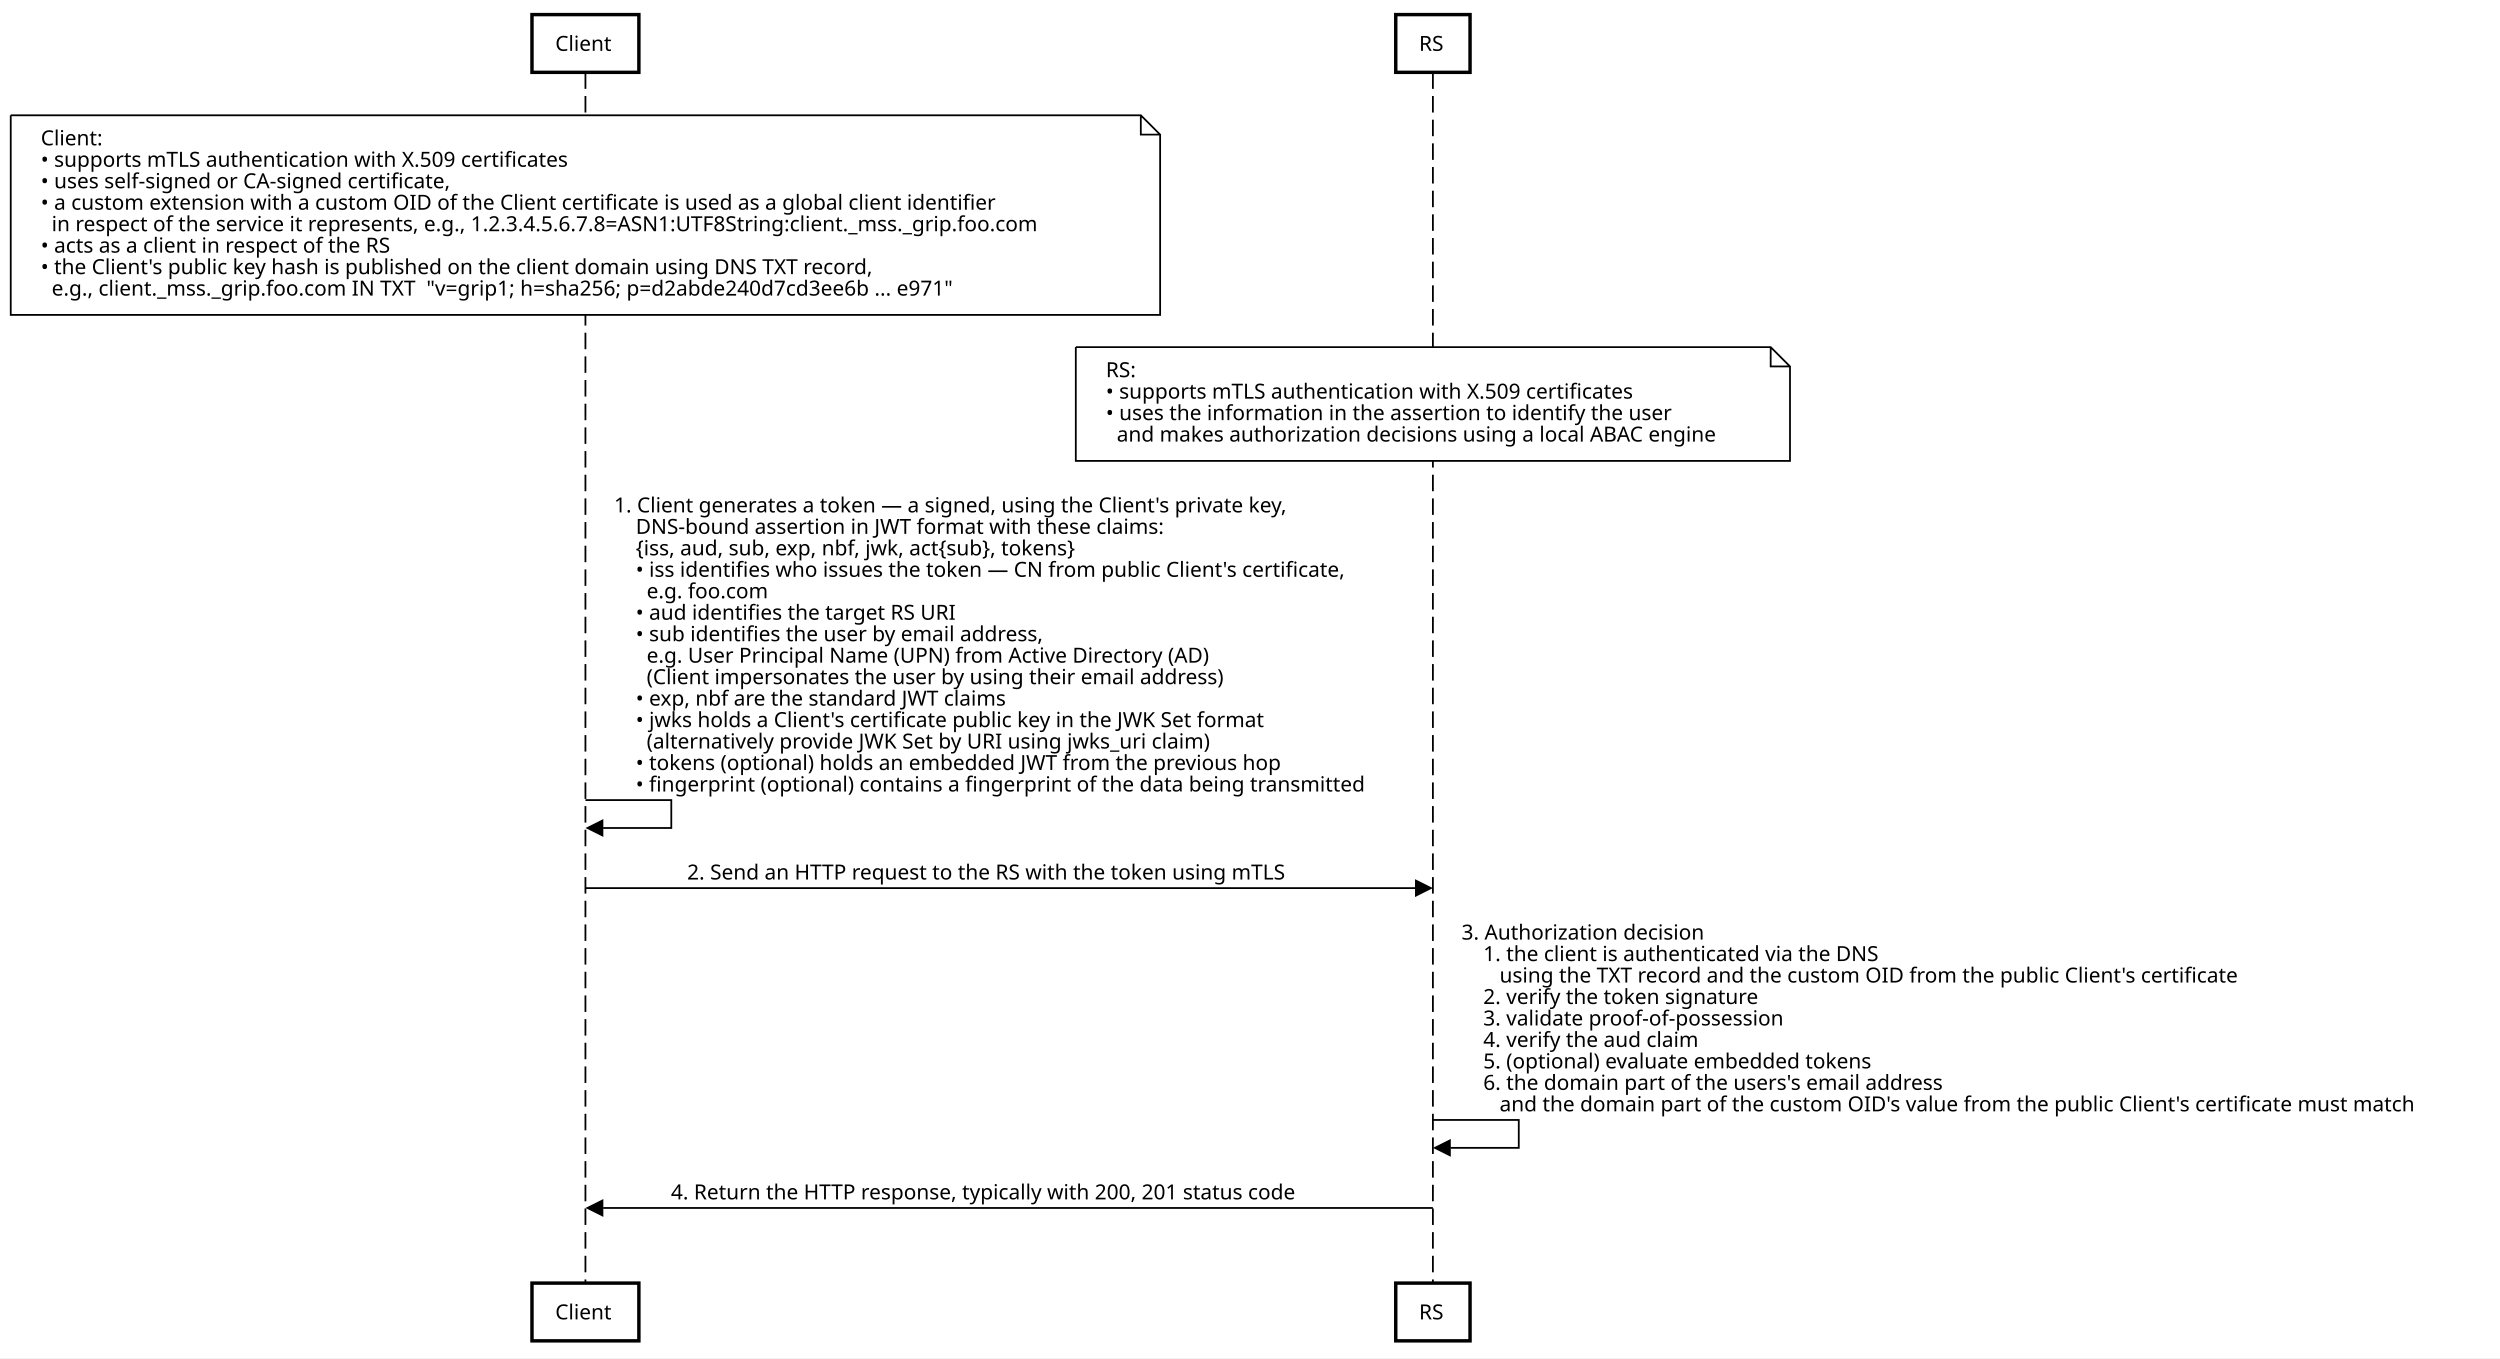
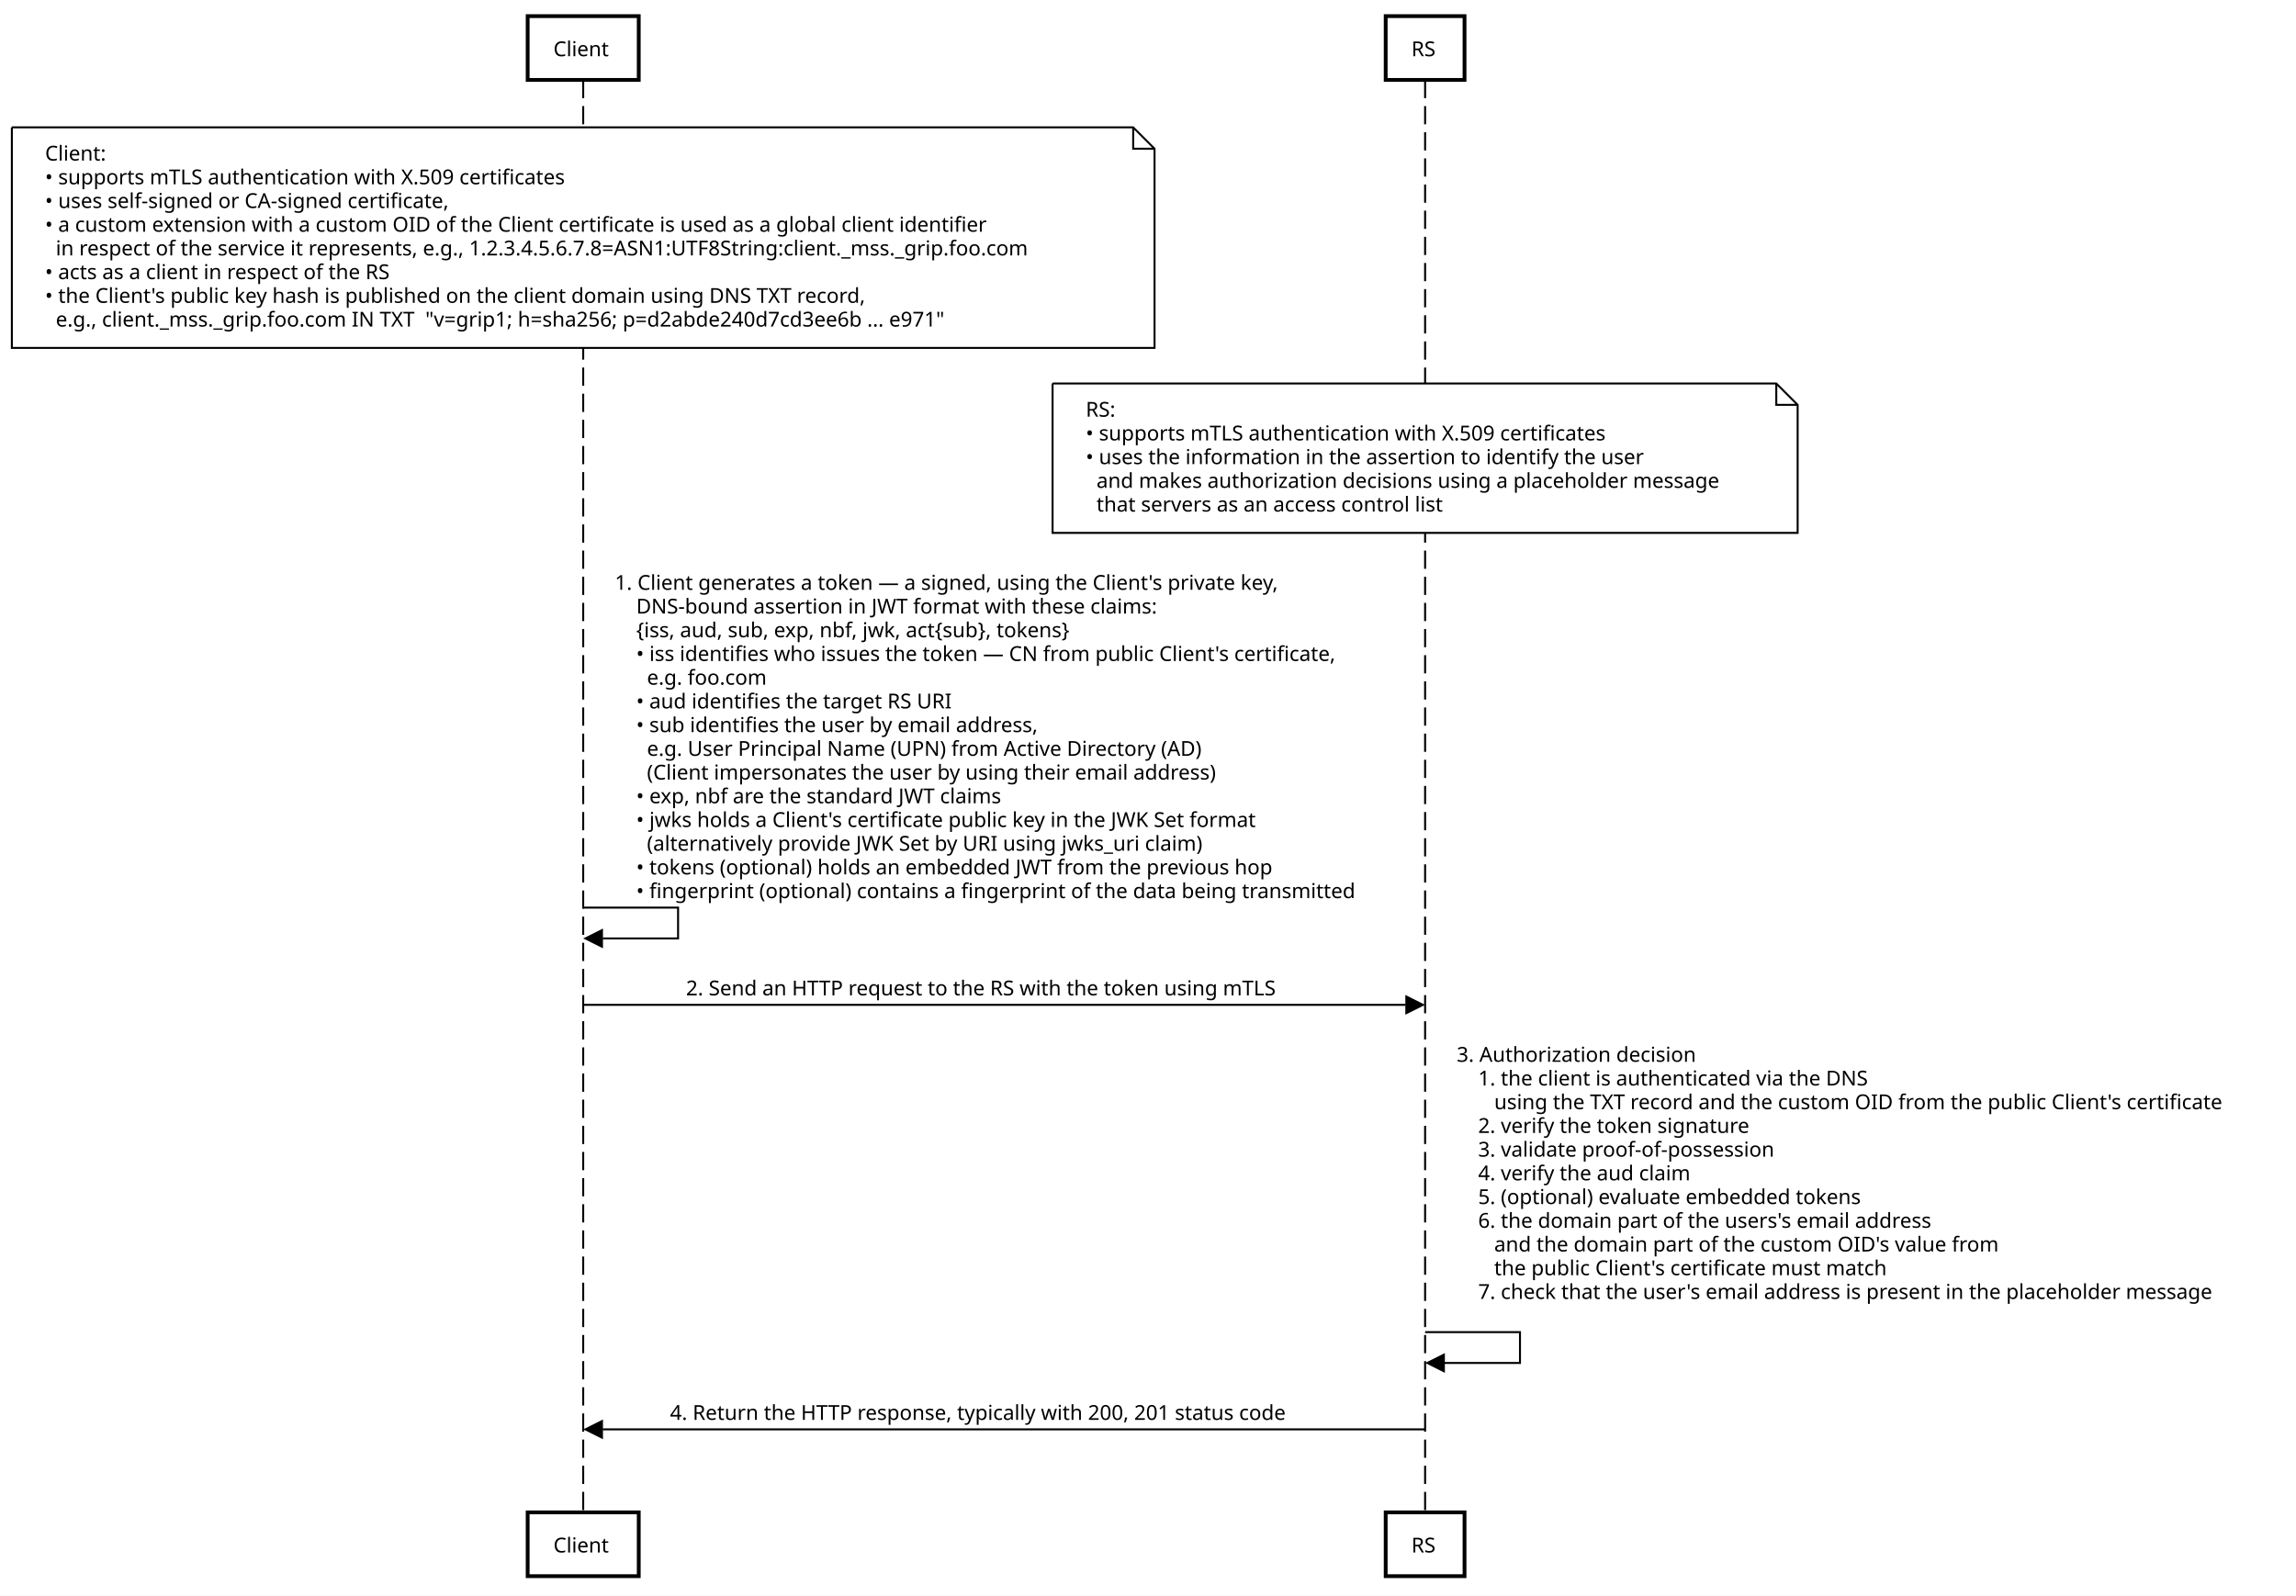
- <svg xmlns="http://www.w3.org/2000/svg" version="1.1" width="1756" height="954">
+ <svg xmlns="http://www.w3.org/2000/svg" version="1.1" width="1338" height="930">
  <defs />
  <g>
    <g />
    <g />
    <g />
    <g />
    <g />
    <g />
    <g />
    <g />
    <g />
    <g />
    <g />
    <g />
    <g />
    <g />
    <g />
    <g />
    <g />
    <g />
    <g />
    <g />
    <g />
    <g />
    <g />
    <g />
    <g />
    <g />
    <g />
    <g />
    <g />
    <g />
    <g />
    <g />
    <g />
    <g />
    <g />
    <g />
    <g />
    <g />
    <g />
-     <g>
-       <rect fill="white" stroke="none" x="0" y="0" width="1756" height="954" />
-     </g>
-     <g />
-     <g>
-       <path fill="none" stroke="black" paint-order="fill stroke markers" d=" M 411.208 50.815 L 411.208 901.251" stroke-miterlimit="10" stroke-width="1.257" stroke-dasharray="11.599,5.026" />
-       <path fill="none" stroke="black" paint-order="fill stroke markers" d=" M 1006.469 50.815 L 1006.469 901.251" stroke-miterlimit="10" stroke-width="1.257" stroke-dasharray="11.599,5.026" />
-     </g>
-     <g>
-       <path fill="none" stroke="none" />
-       <g>
-         <path fill="white" stroke="black" paint-order="fill stroke markers" d=" M 373.664 10.253 L 448.751 10.253 L 448.751 50.815 L 373.664 50.815 L 373.664 10.253 Z" stroke-miterlimit="10" stroke-width="2.413" stroke-dasharray="" />
-       </g>
-       <g>
-         <text fill="black" stroke="none" font-family="sans-serif" font-size="11pt" font-style="normal" font-weight="normal" text-decoration="normal" x="390.024" y="35.736" text-anchor="start" dominant-baseline="alphabetic" xml:space="preserve">Client</text>
-       </g>
-       <path fill="none" stroke="none" />
-       <g>
-         <path fill="white" stroke="black" paint-order="fill stroke markers" d=" M 980.375 10.253 L 1032.562 10.253 L 1032.562 50.815 L 980.375 50.815 L 980.375 10.253 Z" stroke-miterlimit="10" stroke-width="2.413" stroke-dasharray="" />
-       </g>
-       <g>
-         <text fill="black" stroke="none" font-family="sans-serif" font-size="11pt" font-style="normal" font-weight="normal" text-decoration="normal" x="996.735" y="35.736" text-anchor="start" dominant-baseline="alphabetic" xml:space="preserve">RS</text>
-       </g>
-       <path fill="none" stroke="none" />
-       <g>
-         <path fill="white" stroke="black" paint-order="fill stroke markers" d=" M 373.664 901.251 L 448.751 901.251 L 448.751 941.812 L 373.664 941.812 L 373.664 901.251 Z" stroke-miterlimit="10" stroke-width="2.413" stroke-dasharray="" />
-       </g>
-       <g>
-         <text fill="black" stroke="none" font-family="sans-serif" font-size="11pt" font-style="normal" font-weight="normal" text-decoration="normal" x="390.024" y="926.734" text-anchor="start" dominant-baseline="alphabetic" xml:space="preserve">Client</text>
-       </g>
-       <path fill="none" stroke="none" />
-       <g>
-         <path fill="white" stroke="black" paint-order="fill stroke markers" d=" M 980.375 901.251 L 1032.562 901.251 L 1032.562 941.812 L 980.375 941.812 L 980.375 901.251 Z" stroke-miterlimit="10" stroke-width="2.413" stroke-dasharray="" />
-       </g>
-       <g>
-         <text fill="black" stroke="none" font-family="sans-serif" font-size="11pt" font-style="normal" font-weight="normal" text-decoration="normal" x="996.735" y="926.734" text-anchor="start" dominant-baseline="alphabetic" xml:space="preserve">RS</text>
-       </g>
-     </g>
-     <g>
-       <path fill="white" stroke="black" paint-order="fill stroke markers" d=" M 7.539 80.972 L 801.305 80.972 L 814.876 94.543 L 814.876 221.204 L 7.539 221.204 L 7.539 80.972 M 801.305 80.972 L 801.305 94.543 L 814.876 94.543" stroke-miterlimit="10" stroke-width="1.257" stroke-dasharray="" />
-       <g>
-         <text fill="black" stroke="none" font-family="sans-serif" font-size="11pt" font-style="normal" font-weight="normal" text-decoration="normal" x="28.649" y="102.082" text-anchor="start" dominant-baseline="alphabetic" xml:space="preserve">Client:</text>
-         <text fill="black" stroke="none" font-family="sans-serif" font-size="11pt" font-style="normal" font-weight="normal" text-decoration="normal" x="28.649" y="117.161" text-anchor="start" dominant-baseline="alphabetic" xml:space="preserve">• supports mTLS authentication with X.509 certificates</text>
-         <text fill="black" stroke="none" font-family="sans-serif" font-size="11pt" font-style="normal" font-weight="normal" text-decoration="normal" x="28.649" y="132.24" text-anchor="start" dominant-baseline="alphabetic" xml:space="preserve">• uses self-signed or CA-signed certificate,</text>
-         <text fill="black" stroke="none" font-family="sans-serif" font-size="11pt" font-style="normal" font-weight="normal" text-decoration="normal" x="28.649" y="147.318" text-anchor="start" dominant-baseline="alphabetic" xml:space="preserve">• a custom extension with a custom OID of the Client certificate is used as a global client identifier</text>
-         <text fill="black" stroke="none" font-family="sans-serif" font-size="11pt" font-style="normal" font-weight="normal" text-decoration="normal" x="28.649" y="162.397" text-anchor="start" dominant-baseline="alphabetic" xml:space="preserve">  in respect of the service it represents, e.g., 1.2.3.4.5.6.7.8=ASN1:UTF8String:client._mss._grip.foo.com</text>
-         <text fill="black" stroke="none" font-family="sans-serif" font-size="11pt" font-style="normal" font-weight="normal" text-decoration="normal" x="28.649" y="177.476" text-anchor="start" dominant-baseline="alphabetic" xml:space="preserve">• acts as a client in respect of the RS</text>
-         <text fill="black" stroke="none" font-family="sans-serif" font-size="11pt" font-style="normal" font-weight="normal" text-decoration="normal" x="28.649" y="192.554" text-anchor="start" dominant-baseline="alphabetic" xml:space="preserve">• the Client's public key hash is published on the client domain using DNS TXT record,</text>
-         <text fill="black" stroke="none" font-family="sans-serif" font-size="11pt" font-style="normal" font-weight="normal" text-decoration="normal" x="28.649" y="207.633" text-anchor="start" dominant-baseline="alphabetic" xml:space="preserve">  e.g., client._mss._grip.foo.com IN TXT  "v=grip1; h=sha256; p=d2abde240d7cd3ee6b ... e971"</text>
-       </g>
-       <path fill="white" stroke="black" paint-order="fill stroke markers" d=" M 755.642 243.822 L 1243.725 243.822 L 1257.295 257.393 L 1257.295 323.739 L 755.642 323.739 L 755.642 243.822 M 1243.725 243.822 L 1243.725 257.393 L 1257.295 257.393" stroke-miterlimit="10" stroke-width="1.257" stroke-dasharray="" />
-       <g>
-         <text fill="black" stroke="none" font-family="sans-serif" font-size="11pt" font-style="normal" font-weight="normal" text-decoration="normal" x="776.752" y="264.932" text-anchor="start" dominant-baseline="alphabetic" xml:space="preserve">RS:</text>
-         <text fill="black" stroke="none" font-family="sans-serif" font-size="11pt" font-style="normal" font-weight="normal" text-decoration="normal" x="776.752" y="280.011" text-anchor="start" dominant-baseline="alphabetic" xml:space="preserve">• supports mTLS authentication with X.509 certificates</text>
-         <text fill="black" stroke="none" font-family="sans-serif" font-size="11pt" font-style="normal" font-weight="normal" text-decoration="normal" x="776.752" y="295.089" text-anchor="start" dominant-baseline="alphabetic" xml:space="preserve">• uses the information in the assertion to identify the user</text>
-         <text fill="black" stroke="none" font-family="sans-serif" font-size="11pt" font-style="normal" font-weight="normal" text-decoration="normal" x="776.752" y="310.168" text-anchor="start" dominant-baseline="alphabetic" xml:space="preserve">  and makes authorization decisions using a local ABAC engine</text>
-       </g>
-       <g>
-         <g>
-           <rect fill="white" stroke="none" x="429.051" y="346.357" width="516.924" height="19.602" />
-         </g>
-         <g>
-           <rect fill="white" stroke="none" x="429.051" y="361.435" width="419.49" height="19.602" />
-         </g>
-         <g>
-           <rect fill="white" stroke="none" x="429.051" y="376.514" width="371.074" height="19.602" />
-         </g>
-         <g>
-           <rect fill="white" stroke="none" x="429.051" y="391.593" width="561.007" height="19.602" />
-         </g>
-         <g>
-           <rect fill="white" stroke="none" x="429.051" y="406.671" width="123.39" height="19.602" />
-         </g>
-         <g>
-           <rect fill="white" stroke="none" x="429.051" y="421.75" width="267.69" height="19.602" />
-         </g>
-         <g>
-           <rect fill="white" stroke="none" x="429.051" y="436.828" width="334.29" height="19.602" />
-         </g>
-         <g>
-           <rect fill="white" stroke="none" x="429.051" y="451.907" width="457.59" height="19.602" />
-         </g>
-         <g>
-           <rect fill="white" stroke="none" x="429.051" y="466.986" width="468.757" height="19.602" />
-         </g>
-         <g>
-           <rect fill="white" stroke="none" x="429.051" y="482.064" width="306.84" height="19.602" />
-         </g>
-         <g>
-           <rect fill="white" stroke="none" x="429.051" y="497.143" width="504.074" height="19.602" />
-         </g>
-         <g>
-           <rect fill="white" stroke="none" x="429.051" y="512.222" width="461.44" height="19.602" />
-         </g>
-         <g>
-           <rect fill="white" stroke="none" x="429.051" y="527.3" width="509.474" height="19.602" />
-         </g>
-         <g>
-           <rect fill="white" stroke="none" x="429.051" y="542.379" width="572.14" height="19.602" />
-         </g>
-         <text fill="black" stroke="none" font-family="sans-serif" font-size="11pt" font-style="normal" font-weight="normal" text-decoration="normal" x="431.313" y="359.927" text-anchor="start" dominant-baseline="alphabetic" xml:space="preserve">1. Client generates a token — a signed, using the Client's private key,</text>
-         <text fill="black" stroke="none" font-family="sans-serif" font-size="11pt" font-style="normal" font-weight="normal" text-decoration="normal" x="431.313" y="375.006" text-anchor="start" dominant-baseline="alphabetic" xml:space="preserve">    DNS-bound assertion in JWT format with these claims:</text>
-         <text fill="black" stroke="none" font-family="sans-serif" font-size="11pt" font-style="normal" font-weight="normal" text-decoration="normal" x="431.313" y="390.085" text-anchor="start" dominant-baseline="alphabetic" xml:space="preserve">    {iss, aud, sub, exp, nbf, jwk, act{sub}, tokens}</text>
-         <text fill="black" stroke="none" font-family="sans-serif" font-size="11pt" font-style="normal" font-weight="normal" text-decoration="normal" x="431.313" y="405.163" text-anchor="start" dominant-baseline="alphabetic" xml:space="preserve">    • iss identifies who issues the token — CN from public Client's certificate,</text>
-         <text fill="black" stroke="none" font-family="sans-serif" font-size="11pt" font-style="normal" font-weight="normal" text-decoration="normal" x="431.313" y="420.242" text-anchor="start" dominant-baseline="alphabetic" xml:space="preserve">      e.g. foo.com</text>
-         <text fill="black" stroke="none" font-family="sans-serif" font-size="11pt" font-style="normal" font-weight="normal" text-decoration="normal" x="431.313" y="435.321" text-anchor="start" dominant-baseline="alphabetic" xml:space="preserve">    • aud identifies the target RS URI</text>
-         <text fill="black" stroke="none" font-family="sans-serif" font-size="11pt" font-style="normal" font-weight="normal" text-decoration="normal" x="431.313" y="450.399" text-anchor="start" dominant-baseline="alphabetic" xml:space="preserve">    • sub identifies the user by email address,</text>
-         <text fill="black" stroke="none" font-family="sans-serif" font-size="11pt" font-style="normal" font-weight="normal" text-decoration="normal" x="431.313" y="465.478" text-anchor="start" dominant-baseline="alphabetic" xml:space="preserve">      e.g. User Principal Name (UPN) from Active Directory (AD)</text>
-         <text fill="black" stroke="none" font-family="sans-serif" font-size="11pt" font-style="normal" font-weight="normal" text-decoration="normal" x="431.313" y="480.557" text-anchor="start" dominant-baseline="alphabetic" xml:space="preserve">      (Client impersonates the user by using their email address)</text>
-         <text fill="black" stroke="none" font-family="sans-serif" font-size="11pt" font-style="normal" font-weight="normal" text-decoration="normal" x="431.313" y="495.635" text-anchor="start" dominant-baseline="alphabetic" xml:space="preserve">    • exp, nbf are the standard JWT claims</text>
-         <text fill="black" stroke="none" font-family="sans-serif" font-size="11pt" font-style="normal" font-weight="normal" text-decoration="normal" x="431.313" y="510.714" text-anchor="start" dominant-baseline="alphabetic" xml:space="preserve">    • jwks holds a Client's certificate public key in the JWK Set format</text>
-         <text fill="black" stroke="none" font-family="sans-serif" font-size="11pt" font-style="normal" font-weight="normal" text-decoration="normal" x="431.313" y="525.792" text-anchor="start" dominant-baseline="alphabetic" xml:space="preserve">      (alternatively provide JWK Set by URI using jwks_uri claim)</text>
-         <text fill="black" stroke="none" font-family="sans-serif" font-size="11pt" font-style="normal" font-weight="normal" text-decoration="normal" x="431.313" y="540.871" text-anchor="start" dominant-baseline="alphabetic" xml:space="preserve">    • tokens (optional) holds an embedded JWT from the previous hop</text>
-         <text fill="black" stroke="none" font-family="sans-serif" font-size="11pt" font-style="normal" font-weight="normal" text-decoration="normal" x="431.313" y="555.95" text-anchor="start" dominant-baseline="alphabetic" xml:space="preserve">    • fingerprint (optional) contains a fingerprint of the data being transmitted</text>
-       </g>
-       <g>
-         <path fill="none" stroke="black" paint-order="fill stroke markers" d=" M 411.208 561.981 L 471.522 561.981 L 471.522 581.583 L 423.623 581.583" stroke-miterlimit="10" stroke-width="1.257" stroke-dasharray="" />
-         <g transform="translate(411.2078,581.5835) translate(-411.2078,-581.5835)">
-           <path fill="black" stroke="none" paint-order="stroke fill markers" d=" M 423.773 575.301 L 411.208 581.583 L 423.773 587.866 Z" />
-         </g>
-       </g>
-       <g>
-         <g>
-           <rect fill="white" stroke="none" x="480.368" y="604.201" width="456.94" height="19.602" />
-         </g>
-         <text fill="black" stroke="none" font-family="sans-serif" font-size="11pt" font-style="normal" font-weight="normal" text-decoration="normal" x="482.63" y="617.772" text-anchor="start" dominant-baseline="alphabetic" xml:space="preserve">2. Send an HTTP request to the RS with the token using mTLS</text>
-       </g>
-       <g>
-         <path fill="none" stroke="black" paint-order="fill stroke markers" d=" M 411.208 623.804 L 994.054 623.804" stroke-miterlimit="10" stroke-width="1.257" stroke-dasharray="" />
-         <g transform="translate(1006.469,623.8037) translate(-1006.469,-623.8037)">
-           <path fill="black" stroke="none" paint-order="stroke fill markers" d=" M 993.903 617.521 L 1006.469 623.804 L 993.903 630.086 Z" />
-         </g>
-       </g>
-       <g>
-         <g>
-           <rect fill="white" stroke="none" x="1024.312" y="646.422" width="186.174" height="19.602" />
-         </g>
-         <g>
-           <rect fill="white" stroke="none" x="1024.312" y="661.5" width="325.19" height="19.602" />
-         </g>
-         <g>
-           <rect fill="white" stroke="none" x="1024.312" y="676.579" width="593.474" height="19.602" />
-         </g>
-         <g>
-           <rect fill="white" stroke="none" x="1024.312" y="691.658" width="230.907" height="19.602" />
-         </g>
-         <g>
-           <rect fill="white" stroke="none" x="1024.312" y="706.736" width="246.624" height="19.602" />
-         </g>
-         <g>
-           <rect fill="white" stroke="none" x="1024.312" y="721.815" width="187.99" height="19.602" />
-         </g>
-         <g>
-           <rect fill="white" stroke="none" x="1024.312" y="736.894" width="317.14" height="19.602" />
-         </g>
-         <g>
-           <rect fill="white" stroke="none" x="1024.312" y="751.972" width="370.39" height="19.602" />
-         </g>
-         <g>
-           <rect fill="white" stroke="none" x="1024.312" y="767.051" width="727.224" height="19.602" />
-         </g>
-         <text fill="black" stroke="none" font-family="sans-serif" font-size="11pt" font-style="normal" font-weight="normal" text-decoration="normal" x="1026.573" y="659.992" text-anchor="start" dominant-baseline="alphabetic" xml:space="preserve">3. Authorization decision</text>
-         <text fill="black" stroke="none" font-family="sans-serif" font-size="11pt" font-style="normal" font-weight="normal" text-decoration="normal" x="1026.573" y="675.071" text-anchor="start" dominant-baseline="alphabetic" xml:space="preserve">    1. the client is authenticated via the DNS</text>
-         <text fill="black" stroke="none" font-family="sans-serif" font-size="11pt" font-style="normal" font-weight="normal" text-decoration="normal" x="1026.573" y="690.15" text-anchor="start" dominant-baseline="alphabetic" xml:space="preserve">       using the TXT record and the custom OID from the public Client's certificate</text>
-         <text fill="black" stroke="none" font-family="sans-serif" font-size="11pt" font-style="normal" font-weight="normal" text-decoration="normal" x="1026.573" y="705.228" text-anchor="start" dominant-baseline="alphabetic" xml:space="preserve">    2. verify the token signature</text>
-         <text fill="black" stroke="none" font-family="sans-serif" font-size="11pt" font-style="normal" font-weight="normal" text-decoration="normal" x="1026.573" y="720.307" text-anchor="start" dominant-baseline="alphabetic" xml:space="preserve">    3. validate proof-of-possession</text>
-         <text fill="black" stroke="none" font-family="sans-serif" font-size="11pt" font-style="normal" font-weight="normal" text-decoration="normal" x="1026.573" y="735.386" text-anchor="start" dominant-baseline="alphabetic" xml:space="preserve">    4. verify the aud claim</text>
-         <text fill="black" stroke="none" font-family="sans-serif" font-size="11pt" font-style="normal" font-weight="normal" text-decoration="normal" x="1026.573" y="750.464" text-anchor="start" dominant-baseline="alphabetic" xml:space="preserve">    5. (optional) evaluate embedded tokens</text>
-         <text fill="black" stroke="none" font-family="sans-serif" font-size="11pt" font-style="normal" font-weight="normal" text-decoration="normal" x="1026.573" y="765.543" text-anchor="start" dominant-baseline="alphabetic" xml:space="preserve">    6. the domain part of the users's email address</text>
-         <text fill="black" stroke="none" font-family="sans-serif" font-size="11pt" font-style="normal" font-weight="normal" text-decoration="normal" x="1026.573" y="780.622" text-anchor="start" dominant-baseline="alphabetic" xml:space="preserve">       and the domain part of the custom OID's value from the public Client's certificate must match</text>
-       </g>
-       <g>
-         <path fill="none" stroke="black" paint-order="fill stroke markers" d=" M 1006.469 786.653 L 1066.783 786.653 L 1066.783 806.255 L 1018.883 806.255" stroke-miterlimit="10" stroke-width="1.257" stroke-dasharray="" />
-         <g transform="translate(1006.469,806.2554) translate(-1006.469,-806.2554)">
-           <path fill="black" stroke="none" paint-order="stroke fill markers" d=" M 1019.034 799.973 L 1006.469 806.255 L 1019.034 812.538 Z" />
-         </g>
-       </g>
-       <g>
-         <g>
-           <rect fill="white" stroke="none" x="468.993" y="828.873" width="479.69" height="19.602" />
-         </g>
-         <text fill="black" stroke="none" font-family="sans-serif" font-size="11pt" font-style="normal" font-weight="normal" text-decoration="normal" x="471.255" y="842.444" text-anchor="start" dominant-baseline="alphabetic" xml:space="preserve">4. Return the HTTP response, typically with 200, 201 status code</text>
-       </g>
-       <g>
-         <path fill="none" stroke="black" paint-order="fill stroke markers" d=" M 1006.469 848.476 L 423.623 848.476" stroke-miterlimit="10" stroke-width="1.257" stroke-dasharray="" />
-         <g transform="translate(411.2078,848.4756) translate(-411.2078,-848.4756)">
-           <path fill="black" stroke="none" paint-order="stroke fill markers" d=" M 423.773 842.193 L 411.208 848.476 L 423.773 854.758 Z" />
+     <g />
+     <g />
+     <g />
+     <g />
+     <g>
+       <rect fill="white" stroke="none" x="0" y="0" width="1338" height="930" />
+     </g>
+     <g />
+     <g>
+       <path fill="none" stroke="black" paint-order="fill stroke markers" d=" M 339.862 46.58 L 339.862 881.435" stroke-miterlimit="10" stroke-width="1.152" stroke-dasharray="10.632,4.607" />
+       <path fill="none" stroke="black" paint-order="fill stroke markers" d=" M 830.486 46.58 L 830.486 881.435" stroke-miterlimit="10" stroke-width="1.152" stroke-dasharray="10.632,4.607" />
+     </g>
+     <g>
+       <path fill="none" stroke="none" />
+       <g>
+         <path fill="white" stroke="black" paint-order="fill stroke markers" d=" M 307.498 9.399 L 372.226 9.399 L 372.226 46.58 L 307.498 46.58 L 307.498 9.399 Z" stroke-miterlimit="10" stroke-width="2.212" stroke-dasharray="" />
+       </g>
+       <g>
+         <text fill="black" stroke="none" font-family="sans-serif" font-size="9pt" font-style="normal" font-weight="normal" text-decoration="normal" x="322.495" y="32.758" text-anchor="start" dominant-baseline="alphabetic" xml:space="preserve">Client</text>
+       </g>
+       <path fill="none" stroke="none" />
+       <g>
+         <path fill="white" stroke="black" paint-order="fill stroke markers" d=" M 807.514 9.399 L 853.458 9.399 L 853.458 46.58 L 807.514 46.58 L 807.514 9.399 Z" stroke-miterlimit="10" stroke-width="2.212" stroke-dasharray="" />
+       </g>
+       <g>
+         <text fill="black" stroke="none" font-family="sans-serif" font-size="9pt" font-style="normal" font-weight="normal" text-decoration="normal" x="822.511" y="32.758" text-anchor="start" dominant-baseline="alphabetic" xml:space="preserve">RS</text>
+       </g>
+       <path fill="none" stroke="none" />
+       <g>
+         <path fill="white" stroke="black" paint-order="fill stroke markers" d=" M 307.498 881.435 L 372.226 881.435 L 372.226 918.616 L 307.498 918.616 L 307.498 881.435 Z" stroke-miterlimit="10" stroke-width="2.212" stroke-dasharray="" />
+       </g>
+       <g>
+         <text fill="black" stroke="none" font-family="sans-serif" font-size="9pt" font-style="normal" font-weight="normal" text-decoration="normal" x="322.495" y="904.794" text-anchor="start" dominant-baseline="alphabetic" xml:space="preserve">Client</text>
+       </g>
+       <path fill="none" stroke="none" />
+       <g>
+         <path fill="white" stroke="black" paint-order="fill stroke markers" d=" M 807.514 881.435 L 853.458 881.435 L 853.458 918.616 L 807.514 918.616 L 807.514 881.435 Z" stroke-miterlimit="10" stroke-width="2.212" stroke-dasharray="" />
+       </g>
+       <g>
+         <text fill="black" stroke="none" font-family="sans-serif" font-size="9pt" font-style="normal" font-weight="normal" text-decoration="normal" x="822.511" y="904.794" text-anchor="start" dominant-baseline="alphabetic" xml:space="preserve">RS</text>
+       </g>
+     </g>
+     <g>
+       <path fill="white" stroke="black" paint-order="fill stroke markers" d=" M 6.911 74.225 L 660.373 74.225 L 672.813 86.665 L 672.813 202.77 L 6.911 202.77 L 6.911 74.225 M 660.373 74.225 L 660.373 86.665 L 672.813 86.665" stroke-miterlimit="10" stroke-width="1.152" stroke-dasharray="" />
+       <g>
+         <text fill="black" stroke="none" font-family="sans-serif" font-size="9pt" font-style="normal" font-weight="normal" text-decoration="normal" x="26.262" y="93.576" text-anchor="start" dominant-baseline="alphabetic" xml:space="preserve">Client:</text>
+         <text fill="black" stroke="none" font-family="sans-serif" font-size="9pt" font-style="normal" font-weight="normal" text-decoration="normal" x="26.262" y="107.398" text-anchor="start" dominant-baseline="alphabetic" xml:space="preserve">• supports mTLS authentication with X.509 certificates</text>
+         <text fill="black" stroke="none" font-family="sans-serif" font-size="9pt" font-style="normal" font-weight="normal" text-decoration="normal" x="26.262" y="121.22" text-anchor="start" dominant-baseline="alphabetic" xml:space="preserve">• uses self-signed or CA-signed certificate,</text>
+         <text fill="black" stroke="none" font-family="sans-serif" font-size="9pt" font-style="normal" font-weight="normal" text-decoration="normal" x="26.262" y="135.042" text-anchor="start" dominant-baseline="alphabetic" xml:space="preserve">• a custom extension with a custom OID of the Client certificate is used as a global client identifier</text>
+         <text fill="black" stroke="none" font-family="sans-serif" font-size="9pt" font-style="normal" font-weight="normal" text-decoration="normal" x="26.262" y="148.864" text-anchor="start" dominant-baseline="alphabetic" xml:space="preserve">  in respect of the service it represents, e.g., 1.2.3.4.5.6.7.8=ASN1:UTF8String:client._mss._grip.foo.com</text>
+         <text fill="black" stroke="none" font-family="sans-serif" font-size="9pt" font-style="normal" font-weight="normal" text-decoration="normal" x="26.262" y="162.686" text-anchor="start" dominant-baseline="alphabetic" xml:space="preserve">• acts as a client in respect of the RS</text>
+         <text fill="black" stroke="none" font-family="sans-serif" font-size="9pt" font-style="normal" font-weight="normal" text-decoration="normal" x="26.262" y="176.508" text-anchor="start" dominant-baseline="alphabetic" xml:space="preserve">• the Client's public key hash is published on the client domain using DNS TXT record,</text>
+         <text fill="black" stroke="none" font-family="sans-serif" font-size="9pt" font-style="normal" font-weight="normal" text-decoration="normal" x="26.262" y="190.33" text-anchor="start" dominant-baseline="alphabetic" xml:space="preserve">  e.g., client._mss._grip.foo.com IN TXT  "v=grip1; h=sha256; p=d2abde240d7cd3ee6b ... e971"</text>
+       </g>
+       <path fill="white" stroke="black" paint-order="fill stroke markers" d=" M 613.393 223.503 L 1035.139 223.503 L 1047.578 235.943 L 1047.578 310.582 L 613.393 310.582 L 613.393 223.503 M 1035.139 223.503 L 1035.139 235.943 L 1047.578 235.943" stroke-miterlimit="10" stroke-width="1.152" stroke-dasharray="" />
+       <g>
+         <text fill="black" stroke="none" font-family="sans-serif" font-size="9pt" font-style="normal" font-weight="normal" text-decoration="normal" x="632.744" y="242.854" text-anchor="start" dominant-baseline="alphabetic" xml:space="preserve">RS:</text>
+         <text fill="black" stroke="none" font-family="sans-serif" font-size="9pt" font-style="normal" font-weight="normal" text-decoration="normal" x="632.744" y="256.676" text-anchor="start" dominant-baseline="alphabetic" xml:space="preserve">• supports mTLS authentication with X.509 certificates</text>
+         <text fill="black" stroke="none" font-family="sans-serif" font-size="9pt" font-style="normal" font-weight="normal" text-decoration="normal" x="632.744" y="270.498" text-anchor="start" dominant-baseline="alphabetic" xml:space="preserve">• uses the information in the assertion to identify the user</text>
+         <text fill="black" stroke="none" font-family="sans-serif" font-size="9pt" font-style="normal" font-weight="normal" text-decoration="normal" x="632.744" y="284.32" text-anchor="start" dominant-baseline="alphabetic" xml:space="preserve">  and makes authorization decisions using a placeholder message</text>
+         <text fill="black" stroke="none" font-family="sans-serif" font-size="9pt" font-style="normal" font-weight="normal" text-decoration="normal" x="632.744" y="298.143" text-anchor="start" dominant-baseline="alphabetic" xml:space="preserve">  that servers as an access control list</text>
+       </g>
+       <g>
+         <g>
+           <rect fill="white" stroke="none" x="356.218" y="331.316" width="424.197" height="17.969" />
+         </g>
+         <g>
+           <rect fill="white" stroke="none" x="356.218" y="345.138" width="344.28" height="17.969" />
+         </g>
+         <g>
+           <rect fill="white" stroke="none" x="356.218" y="358.96" width="304.58" height="17.969" />
+         </g>
+         <g>
+           <rect fill="white" stroke="none" x="356.218" y="372.782" width="460.397" height="17.969" />
+         </g>
+         <g>
+           <rect fill="white" stroke="none" x="356.218" y="386.604" width="101.647" height="17.969" />
+         </g>
+         <g>
+           <rect fill="white" stroke="none" x="356.218" y="400.426" width="219.88" height="17.969" />
+         </g>
+         <g>
+           <rect fill="white" stroke="none" x="356.218" y="414.248" width="274.447" height="17.969" />
+         </g>
+         <g>
+           <rect fill="white" stroke="none" x="356.218" y="428.07" width="375.613" height="17.969" />
+         </g>
+         <g>
+           <rect fill="white" stroke="none" x="356.218" y="441.892" width="384.647" height="17.969" />
+         </g>
+         <g>
+           <rect fill="white" stroke="none" x="356.218" y="455.714" width="251.913" height="17.969" />
+         </g>
+         <g>
+           <rect fill="white" stroke="none" x="356.218" y="469.537" width="413.68" height="17.969" />
+         </g>
+         <g>
+           <rect fill="white" stroke="none" x="356.218" y="483.359" width="378.647" height="17.969" />
+         </g>
+         <g>
+           <rect fill="white" stroke="none" x="356.218" y="497.181" width="418.063" height="17.969" />
+         </g>
+         <g>
+           <rect fill="white" stroke="none" x="356.218" y="511.003" width="469.43" height="17.969" />
+         </g>
+         <text fill="black" stroke="none" font-family="sans-serif" font-size="9pt" font-style="normal" font-weight="normal" text-decoration="normal" x="358.291" y="343.756" text-anchor="start" dominant-baseline="alphabetic" xml:space="preserve">1. Client generates a token — a signed, using the Client's private key,</text>
+         <text fill="black" stroke="none" font-family="sans-serif" font-size="9pt" font-style="normal" font-weight="normal" text-decoration="normal" x="358.291" y="357.578" text-anchor="start" dominant-baseline="alphabetic" xml:space="preserve">    DNS-bound assertion in JWT format with these claims:</text>
+         <text fill="black" stroke="none" font-family="sans-serif" font-size="9pt" font-style="normal" font-weight="normal" text-decoration="normal" x="358.291" y="371.4" text-anchor="start" dominant-baseline="alphabetic" xml:space="preserve">    {iss, aud, sub, exp, nbf, jwk, act{sub}, tokens}</text>
+         <text fill="black" stroke="none" font-family="sans-serif" font-size="9pt" font-style="normal" font-weight="normal" text-decoration="normal" x="358.291" y="385.222" text-anchor="start" dominant-baseline="alphabetic" xml:space="preserve">    • iss identifies who issues the token — CN from public Client's certificate,</text>
+         <text fill="black" stroke="none" font-family="sans-serif" font-size="9pt" font-style="normal" font-weight="normal" text-decoration="normal" x="358.291" y="399.044" text-anchor="start" dominant-baseline="alphabetic" xml:space="preserve">      e.g. foo.com</text>
+         <text fill="black" stroke="none" font-family="sans-serif" font-size="9pt" font-style="normal" font-weight="normal" text-decoration="normal" x="358.291" y="412.866" text-anchor="start" dominant-baseline="alphabetic" xml:space="preserve">    • aud identifies the target RS URI</text>
+         <text fill="black" stroke="none" font-family="sans-serif" font-size="9pt" font-style="normal" font-weight="normal" text-decoration="normal" x="358.291" y="426.688" text-anchor="start" dominant-baseline="alphabetic" xml:space="preserve">    • sub identifies the user by email address,</text>
+         <text fill="black" stroke="none" font-family="sans-serif" font-size="9pt" font-style="normal" font-weight="normal" text-decoration="normal" x="358.291" y="440.51" text-anchor="start" dominant-baseline="alphabetic" xml:space="preserve">      e.g. User Principal Name (UPN) from Active Directory (AD)</text>
+         <text fill="black" stroke="none" font-family="sans-serif" font-size="9pt" font-style="normal" font-weight="normal" text-decoration="normal" x="358.291" y="454.332" text-anchor="start" dominant-baseline="alphabetic" xml:space="preserve">      (Client impersonates the user by using their email address)</text>
+         <text fill="black" stroke="none" font-family="sans-serif" font-size="9pt" font-style="normal" font-weight="normal" text-decoration="normal" x="358.291" y="468.154" text-anchor="start" dominant-baseline="alphabetic" xml:space="preserve">    • exp, nbf are the standard JWT claims</text>
+         <text fill="black" stroke="none" font-family="sans-serif" font-size="9pt" font-style="normal" font-weight="normal" text-decoration="normal" x="358.291" y="481.976" text-anchor="start" dominant-baseline="alphabetic" xml:space="preserve">    • jwks holds a Client's certificate public key in the JWK Set format</text>
+         <text fill="black" stroke="none" font-family="sans-serif" font-size="9pt" font-style="normal" font-weight="normal" text-decoration="normal" x="358.291" y="495.799" text-anchor="start" dominant-baseline="alphabetic" xml:space="preserve">      (alternatively provide JWK Set by URI using jwks_uri claim)</text>
+         <text fill="black" stroke="none" font-family="sans-serif" font-size="9pt" font-style="normal" font-weight="normal" text-decoration="normal" x="358.291" y="509.621" text-anchor="start" dominant-baseline="alphabetic" xml:space="preserve">    • tokens (optional) holds an embedded JWT from the previous hop</text>
+         <text fill="black" stroke="none" font-family="sans-serif" font-size="9pt" font-style="normal" font-weight="normal" text-decoration="normal" x="358.291" y="523.443" text-anchor="start" dominant-baseline="alphabetic" xml:space="preserve">    • fingerprint (optional) contains a fingerprint of the data being transmitted</text>
+       </g>
+       <g>
+         <path fill="none" stroke="black" paint-order="fill stroke markers" d=" M 339.862 528.972 L 395.15 528.972 L 395.15 546.94 L 351.242 546.94" stroke-miterlimit="10" stroke-width="1.152" stroke-dasharray="" />
+         <g transform="translate(339.862,546.9403) translate(-339.862,-546.9403)">
+           <path fill="black" stroke="none" paint-order="stroke fill markers" d=" M 351.38 541.181 L 339.862 546.94 L 351.38 552.7 Z" />
+         </g>
+       </g>
+       <g>
+         <g>
+           <rect fill="white" stroke="none" x="397.701" y="567.673" width="374.947" height="17.969" />
+         </g>
+         <text fill="black" stroke="none" font-family="sans-serif" font-size="9pt" font-style="normal" font-weight="normal" text-decoration="normal" x="399.774" y="580.113" text-anchor="start" dominant-baseline="alphabetic" xml:space="preserve">2. Send an HTTP request to the RS with the token using mTLS</text>
+       </g>
+       <g>
+         <path fill="none" stroke="black" paint-order="fill stroke markers" d=" M 339.862 585.642 L 819.106 585.642" stroke-miterlimit="10" stroke-width="1.152" stroke-dasharray="" />
+         <g transform="translate(830.4858,585.6422) translate(-830.4858,-585.6422)">
+           <path fill="black" stroke="none" paint-order="stroke fill markers" d=" M 818.967 579.883 L 830.486 585.642 L 818.967 591.401 Z" />
+         </g>
+       </g>
+       <g>
+         <g>
+           <rect fill="white" stroke="none" x="846.842" y="606.375" width="153.063" height="17.969" />
+         </g>
+         <g>
+           <rect fill="white" stroke="none" x="846.842" y="620.197" width="267.013" height="17.969" />
+         </g>
+         <g>
+           <rect fill="white" stroke="none" x="846.842" y="634.02" width="486.947" height="17.969" />
+         </g>
+         <g>
+           <rect fill="white" stroke="none" x="846.842" y="647.842" width="189.73" height="17.969" />
+         </g>
+         <g>
+           <rect fill="white" stroke="none" x="846.842" y="661.664" width="202.647" height="17.969" />
+         </g>
+         <g>
+           <rect fill="white" stroke="none" x="846.842" y="675.486" width="154.547" height="17.969" />
+         </g>
+         <g>
+           <rect fill="white" stroke="none" x="846.842" y="689.308" width="260.43" height="17.969" />
+         </g>
+         <g>
+           <rect fill="white" stroke="none" x="846.842" y="703.13" width="304.047" height="17.969" />
+         </g>
+         <g>
+           <rect fill="white" stroke="none" x="846.842" y="716.952" width="344.88" height="17.969" />
+         </g>
+         <g>
+           <rect fill="white" stroke="none" x="846.842" y="730.774" width="278.73" height="17.969" />
+         </g>
+         <g>
+           <rect fill="white" stroke="none" x="846.842" y="744.596" width="481.98" height="17.969" />
+         </g>
+         <g>
+           <rect fill="white" stroke="none" x="846.842" y="758.418" width="4.147" height="17.969" />
+         </g>
+         <text fill="black" stroke="none" font-family="sans-serif" font-size="9pt" font-style="normal" font-weight="normal" text-decoration="normal" x="848.915" y="618.815" text-anchor="start" dominant-baseline="alphabetic" xml:space="preserve">3. Authorization decision</text>
+         <text fill="black" stroke="none" font-family="sans-serif" font-size="9pt" font-style="normal" font-weight="normal" text-decoration="normal" x="848.915" y="632.637" text-anchor="start" dominant-baseline="alphabetic" xml:space="preserve">    1. the client is authenticated via the DNS</text>
+         <text fill="black" stroke="none" font-family="sans-serif" font-size="9pt" font-style="normal" font-weight="normal" text-decoration="normal" x="848.915" y="646.459" text-anchor="start" dominant-baseline="alphabetic" xml:space="preserve">       using the TXT record and the custom OID from the public Client's certificate</text>
+         <text fill="black" stroke="none" font-family="sans-serif" font-size="9pt" font-style="normal" font-weight="normal" text-decoration="normal" x="848.915" y="660.281" text-anchor="start" dominant-baseline="alphabetic" xml:space="preserve">    2. verify the token signature</text>
+         <text fill="black" stroke="none" font-family="sans-serif" font-size="9pt" font-style="normal" font-weight="normal" text-decoration="normal" x="848.915" y="674.104" text-anchor="start" dominant-baseline="alphabetic" xml:space="preserve">    3. validate proof-of-possession</text>
+         <text fill="black" stroke="none" font-family="sans-serif" font-size="9pt" font-style="normal" font-weight="normal" text-decoration="normal" x="848.915" y="687.926" text-anchor="start" dominant-baseline="alphabetic" xml:space="preserve">    4. verify the aud claim</text>
+         <text fill="black" stroke="none" font-family="sans-serif" font-size="9pt" font-style="normal" font-weight="normal" text-decoration="normal" x="848.915" y="701.748" text-anchor="start" dominant-baseline="alphabetic" xml:space="preserve">    5. (optional) evaluate embedded tokens</text>
+         <text fill="black" stroke="none" font-family="sans-serif" font-size="9pt" font-style="normal" font-weight="normal" text-decoration="normal" x="848.915" y="715.57" text-anchor="start" dominant-baseline="alphabetic" xml:space="preserve">    6. the domain part of the users's email address</text>
+         <text fill="black" stroke="none" font-family="sans-serif" font-size="9pt" font-style="normal" font-weight="normal" text-decoration="normal" x="848.915" y="729.392" text-anchor="start" dominant-baseline="alphabetic" xml:space="preserve">       and the domain part of the custom OID's value from</text>
+         <text fill="black" stroke="none" font-family="sans-serif" font-size="9pt" font-style="normal" font-weight="normal" text-decoration="normal" x="848.915" y="743.214" text-anchor="start" dominant-baseline="alphabetic" xml:space="preserve">       the public Client's certificate must match</text>
+         <text fill="black" stroke="none" font-family="sans-serif" font-size="9pt" font-style="normal" font-weight="normal" text-decoration="normal" x="848.915" y="757.036" text-anchor="start" dominant-baseline="alphabetic" xml:space="preserve">    7. check that the user's email address is present in the placeholder message</text>
+         <text fill="black" stroke="none" font-family="sans-serif" font-size="9pt" font-style="normal" font-weight="normal" text-decoration="normal" x="848.915" y="770.858" text-anchor="start" dominant-baseline="alphabetic" xml:space="preserve" />
+       </g>
+       <g>
+         <path fill="none" stroke="black" paint-order="fill stroke markers" d=" M 830.486 776.387 L 885.774 776.387 L 885.774 794.356 L 841.866 794.356" stroke-miterlimit="10" stroke-width="1.152" stroke-dasharray="" />
+         <g transform="translate(830.4858,794.3558) translate(-830.4858,-794.3558)">
+           <path fill="black" stroke="none" paint-order="stroke fill markers" d=" M 842.004 788.597 L 830.486 794.356 L 842.004 800.115 Z" />
+         </g>
+       </g>
+       <g>
+         <g>
+           <rect fill="white" stroke="none" x="388.376" y="815.089" width="393.597" height="17.969" />
+         </g>
+         <text fill="black" stroke="none" font-family="sans-serif" font-size="9pt" font-style="normal" font-weight="normal" text-decoration="normal" x="390.449" y="827.529" text-anchor="start" dominant-baseline="alphabetic" xml:space="preserve">4. Return the HTTP response, typically with 200, 201 status code</text>
+       </g>
+       <g>
+         <path fill="none" stroke="black" paint-order="fill stroke markers" d=" M 830.486 833.058 L 351.242 833.058" stroke-miterlimit="10" stroke-width="1.152" stroke-dasharray="" />
+         <g transform="translate(339.862,833.0577) translate(-339.862,-833.0577)">
+           <path fill="black" stroke="none" paint-order="stroke fill markers" d=" M 351.38 827.298 L 339.862 833.058 L 351.38 838.817 Z" />
        </g>
      </g>
    </g>
  </g>
</svg>
